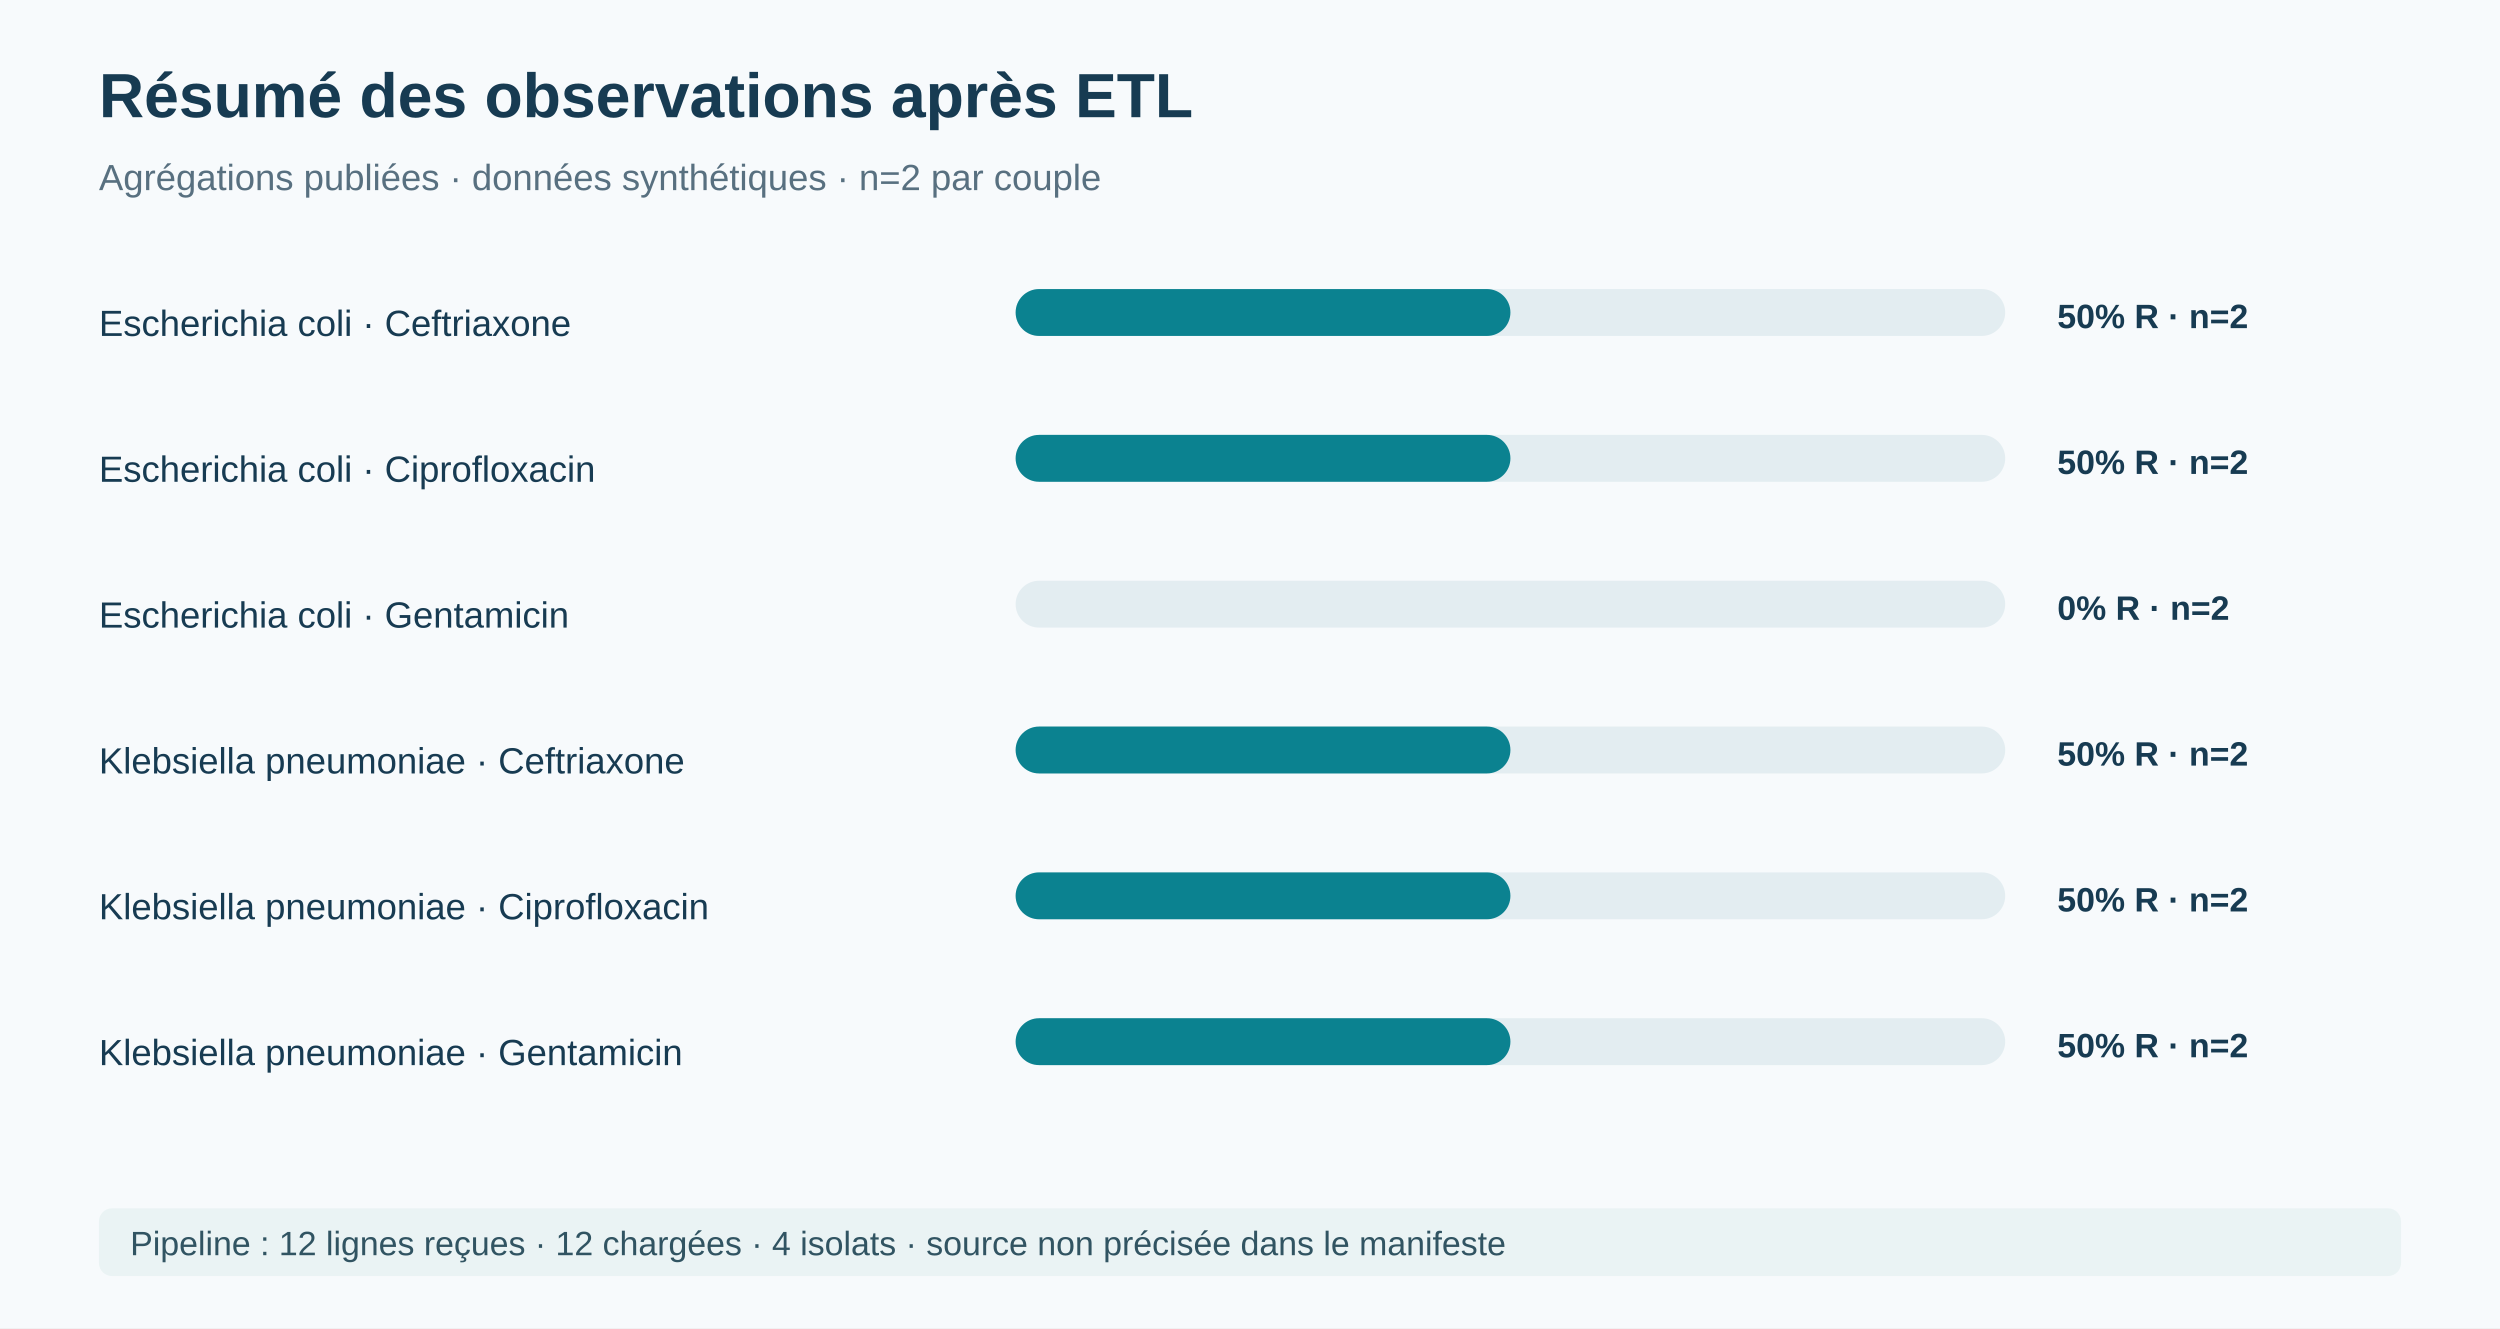
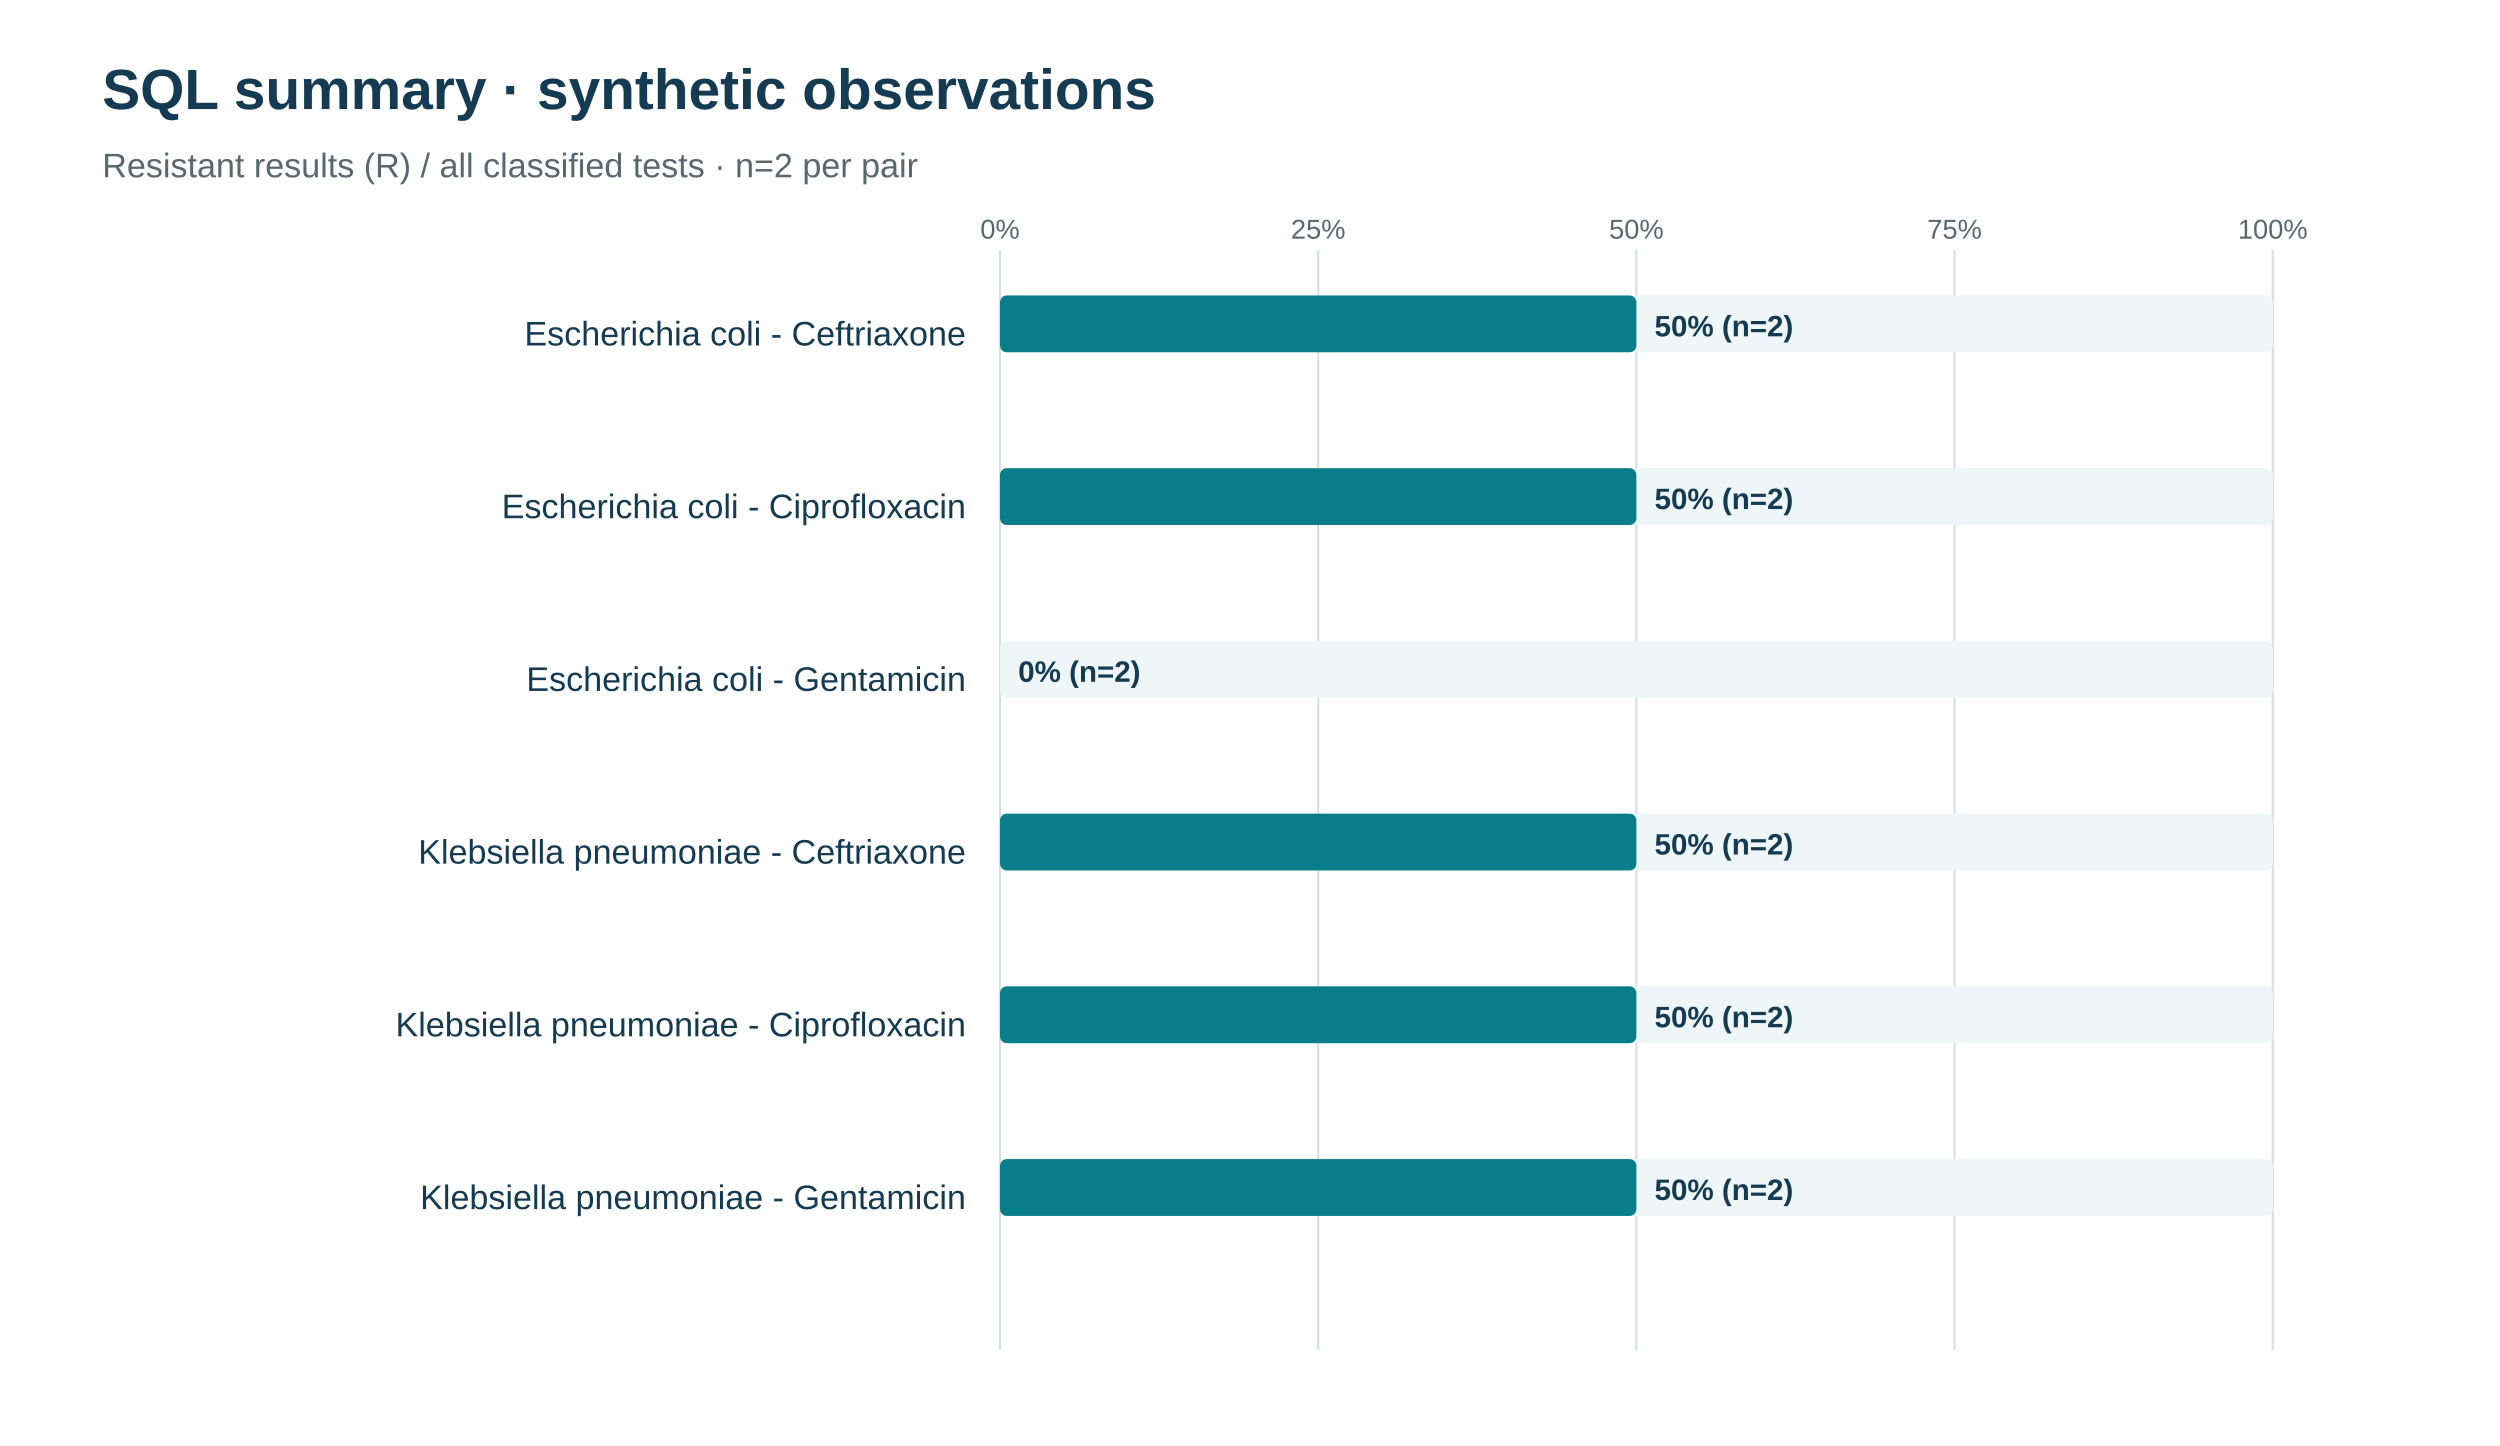
- <svg xmlns="http://www.w3.org/2000/svg" width="960" height="510" viewBox="0 0 960 510">
-   <rect width="100%" height="100%" fill="#f7fafc" />
-   <text x="38" y="45" font-family="Arial" font-size="24" font-weight="700" fill="#173b52">Résumé des observations après ETL</text>
-   <text x="38" y="73" font-family="Arial" font-size="14" fill="#587080">Agrégations publiées · données synthétiques · n=2 par couple</text>
-   <text x="38" y="129" font-family="Arial" font-size="14" fill="#173b52">Escherichia coli · Ceftriaxone</text>
-   <rect x="390" y="111" width="380" height="18" rx="9" fill="#e3edf1" />
-   <rect x="390" y="111" width="190.0" height="18" rx="9" fill="#0b8290" />
-   <text x="790" y="126" font-family="Arial" font-size="13" font-weight="700" fill="#173b52">50% R · n=2</text>
-   <text x="38" y="185" font-family="Arial" font-size="14" fill="#173b52">Escherichia coli · Ciprofloxacin</text>
-   <rect x="390" y="167" width="380" height="18" rx="9" fill="#e3edf1" />
-   <rect x="390" y="167" width="190.0" height="18" rx="9" fill="#0b8290" />
-   <text x="790" y="182" font-family="Arial" font-size="13" font-weight="700" fill="#173b52">50% R · n=2</text>
-   <text x="38" y="241" font-family="Arial" font-size="14" fill="#173b52">Escherichia coli · Gentamicin</text>
-   <rect x="390" y="223" width="380" height="18" rx="9" fill="#e3edf1" />
-   <rect x="390" y="223" width="0.0" height="18" rx="9" fill="#0b8290" />
-   <text x="790" y="238" font-family="Arial" font-size="13" font-weight="700" fill="#173b52">0% R · n=2</text>
-   <text x="38" y="297" font-family="Arial" font-size="14" fill="#173b52">Klebsiella pneumoniae · Ceftriaxone</text>
-   <rect x="390" y="279" width="380" height="18" rx="9" fill="#e3edf1" />
-   <rect x="390" y="279" width="190.0" height="18" rx="9" fill="#0b8290" />
-   <text x="790" y="294" font-family="Arial" font-size="13" font-weight="700" fill="#173b52">50% R · n=2</text>
-   <text x="38" y="353" font-family="Arial" font-size="14" fill="#173b52">Klebsiella pneumoniae · Ciprofloxacin</text>
-   <rect x="390" y="335" width="380" height="18" rx="9" fill="#e3edf1" />
-   <rect x="390" y="335" width="190.0" height="18" rx="9" fill="#0b8290" />
-   <text x="790" y="350" font-family="Arial" font-size="13" font-weight="700" fill="#173b52">50% R · n=2</text>
-   <text x="38" y="409" font-family="Arial" font-size="14" fill="#173b52">Klebsiella pneumoniae · Gentamicin</text>
-   <rect x="390" y="391" width="380" height="18" rx="9" fill="#e3edf1" />
-   <rect x="390" y="391" width="190.0" height="18" rx="9" fill="#0b8290" />
-   <text x="790" y="406" font-family="Arial" font-size="13" font-weight="700" fill="#173b52">50% R · n=2</text>
-   <rect x="38" y="464" width="884" height="26" rx="5" fill="#eaf3f4" />
-   <text x="50" y="482" font-family="Arial" font-size="13" fill="#315462">Pipeline : 12 lignes reçues · 12 chargées · 4 isolats · source non précisée dans le manifeste</text>
+ <svg xmlns="http://www.w3.org/2000/svg" viewBox="0 0 1100 636" role="img" aria-labelledby="t d">
+   <rect width="100%" height="100%" fill="#fff" />
+   <text x="45" y="48" font-family="Arial" font-size="25" font-weight="700" fill="#153b52">SQL summary · synthetic observations</text>
+   <text x="45" y="78" font-family="Arial" font-size="15" fill="#59686e">Resistant results (R) / all classified tests · n=2 per pair</text>
+   <line x1="440.0" y1="110" x2="440.0" y2="594" stroke="#d7e1e4" />
+   <text x="440.0" y="105" text-anchor="middle" font-family="Arial" font-size="12" fill="#59686e">0%</text>
+   <line x1="580.0" y1="110" x2="580.0" y2="594" stroke="#d7e1e4" />
+   <text x="580.0" y="105" text-anchor="middle" font-family="Arial" font-size="12" fill="#59686e">25%</text>
+   <line x1="720.0" y1="110" x2="720.0" y2="594" stroke="#d7e1e4" />
+   <text x="720.0" y="105" text-anchor="middle" font-family="Arial" font-size="12" fill="#59686e">50%</text>
+   <line x1="860.0" y1="110" x2="860.0" y2="594" stroke="#d7e1e4" />
+   <text x="860.0" y="105" text-anchor="middle" font-family="Arial" font-size="12" fill="#59686e">75%</text>
+   <line x1="1000.0" y1="110" x2="1000.0" y2="594" stroke="#d7e1e4" />
+   <text x="1000.0" y="105" text-anchor="middle" font-family="Arial" font-size="12" fill="#59686e">100%</text>
+   <text x="425" y="152" text-anchor="end" font-family="Arial" font-size="15" fill="#153b52">Escherichia coli - Ceftriaxone</text>
+   <rect x="440" y="130" width="560" height="25" rx="3" fill="#eef6f7" />
+   <rect x="440" y="130" width="280.0" height="25" rx="3" fill="#087e8b" />
+   <text x="728.0" y="148" font-family="Arial" font-size="13" font-weight="700" fill="#153b52">50% (n=2)</text>
+   <text x="425" y="228" text-anchor="end" font-family="Arial" font-size="15" fill="#153b52">Escherichia coli - Ciprofloxacin</text>
+   <rect x="440" y="206" width="560" height="25" rx="3" fill="#eef6f7" />
+   <rect x="440" y="206" width="280.0" height="25" rx="3" fill="#087e8b" />
+   <text x="728.0" y="224" font-family="Arial" font-size="13" font-weight="700" fill="#153b52">50% (n=2)</text>
+   <text x="425" y="304" text-anchor="end" font-family="Arial" font-size="15" fill="#153b52">Escherichia coli - Gentamicin</text>
+   <rect x="440" y="282" width="560" height="25" rx="3" fill="#eef6f7" />
+   <rect x="440" y="282" width="0.0" height="25" rx="3" fill="#087e8b" />
+   <text x="448.0" y="300" font-family="Arial" font-size="13" font-weight="700" fill="#153b52">0% (n=2)</text>
+   <text x="425" y="380" text-anchor="end" font-family="Arial" font-size="15" fill="#153b52">Klebsiella pneumoniae - Ceftriaxone</text>
+   <rect x="440" y="358" width="560" height="25" rx="3" fill="#eef6f7" />
+   <rect x="440" y="358" width="280.0" height="25" rx="3" fill="#087e8b" />
+   <text x="728.0" y="376" font-family="Arial" font-size="13" font-weight="700" fill="#153b52">50% (n=2)</text>
+   <text x="425" y="456" text-anchor="end" font-family="Arial" font-size="15" fill="#153b52">Klebsiella pneumoniae - Ciprofloxacin</text>
+   <rect x="440" y="434" width="560" height="25" rx="3" fill="#eef6f7" />
+   <rect x="440" y="434" width="280.0" height="25" rx="3" fill="#087e8b" />
+   <text x="728.0" y="452" font-family="Arial" font-size="13" font-weight="700" fill="#153b52">50% (n=2)</text>
+   <text x="425" y="532" text-anchor="end" font-family="Arial" font-size="15" fill="#153b52">Klebsiella pneumoniae - Gentamicin</text>
+   <rect x="440" y="510" width="560" height="25" rx="3" fill="#eef6f7" />
+   <rect x="440" y="510" width="280.0" height="25" rx="3" fill="#087e8b" />
+   <text x="728.0" y="528" font-family="Arial" font-size="13" font-weight="700" fill="#153b52">50% (n=2)</text>
</svg>
